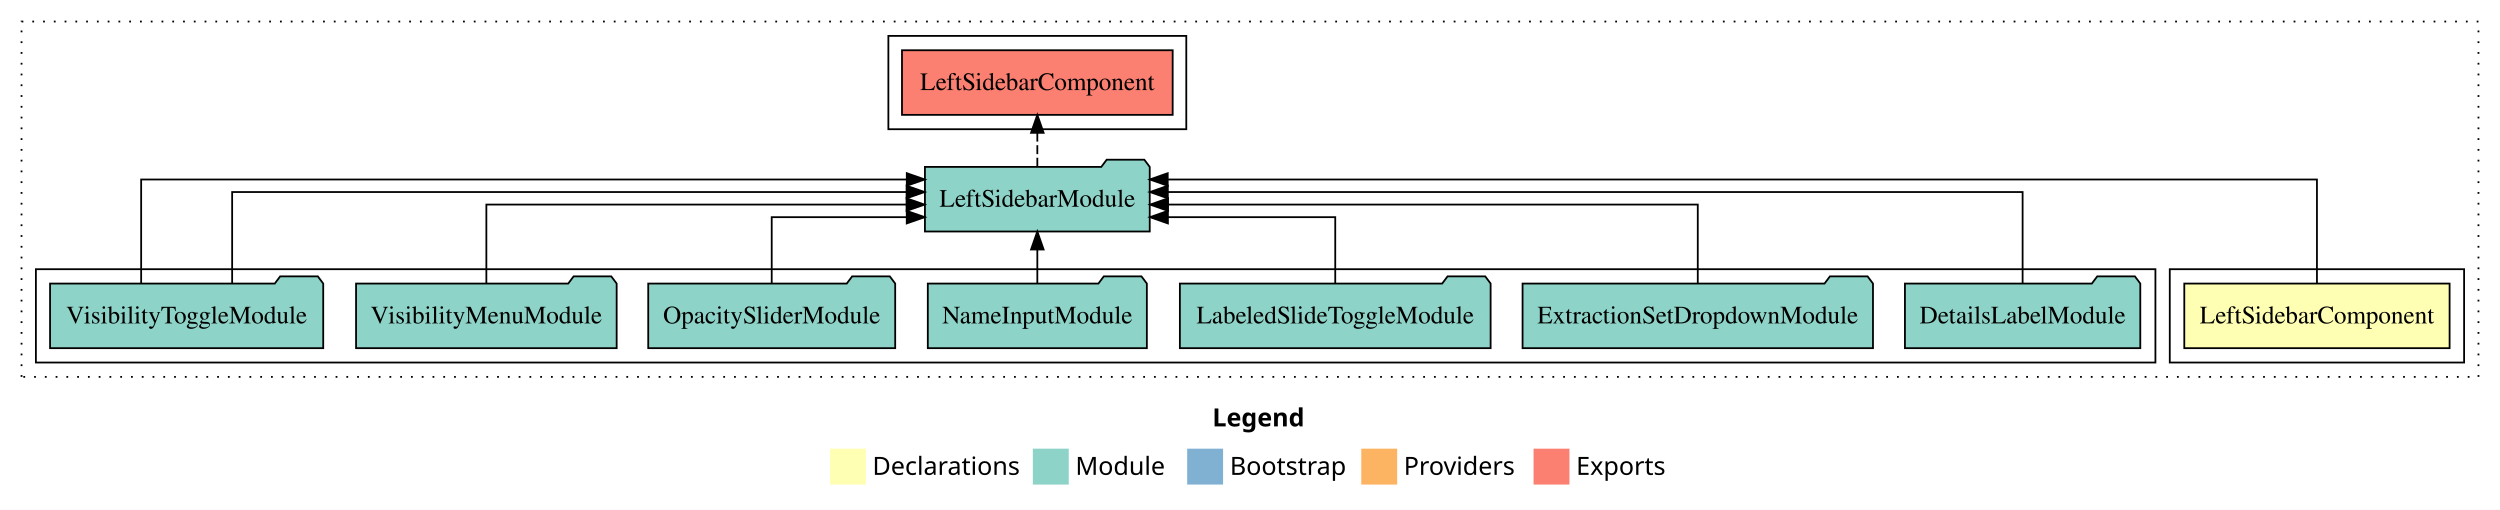
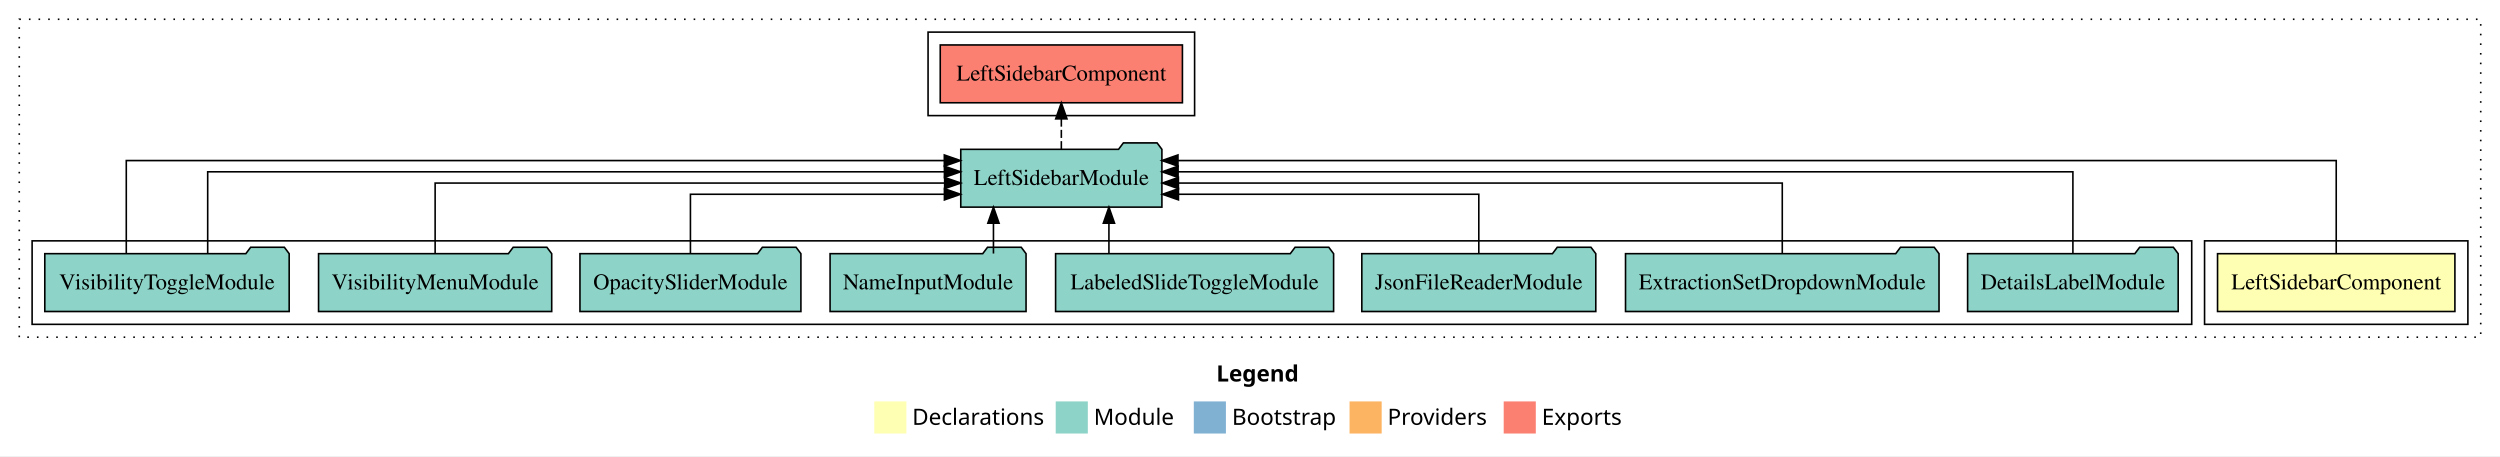
- <svg xmlns="http://www.w3.org/2000/svg" width="1393pt" height="284pt" viewBox="0.00 0.00 1393.00 284.00">
+ <svg xmlns="http://www.w3.org/2000/svg" width="1557pt" height="284pt" viewBox="0.00 0.00 1557.00 284.00">
  <g id="graph0" class="graph" transform="scale(1 1) rotate(0) translate(4 280)">
-     <polygon fill="#ffffff" stroke="transparent" points="-4,4 -4,-280 1389,-280 1389,4 -4,4" />
-     <text text-anchor="start" x="671.509" y="-42.4" font-family="sans-serif" font-weight="bold" font-size="14.00" fill="#000000">Legend</text>
-     <polygon fill="#ffffb3" stroke="transparent" points="458.5,-10 458.5,-30 478.5,-30 478.5,-10 458.5,-10" />
-     <text text-anchor="start" x="482.129" y="-15.4" font-family="sans-serif" font-size="14.00" fill="#000000">  Declarations</text>
-     <polygon fill="#8dd3c7" stroke="transparent" points="571.5,-10 571.5,-30 591.5,-30 591.5,-10 571.5,-10" />
-     <text text-anchor="start" x="595.225" y="-15.4" font-family="sans-serif" font-size="14.00" fill="#000000">  Module</text>
-     <polygon fill="#80b1d3" stroke="transparent" points="657.5,-10 657.5,-30 677.5,-30 677.5,-10 657.5,-10" />
-     <text text-anchor="start" x="681.281" y="-15.4" font-family="sans-serif" font-size="14.00" fill="#000000">  Bootstrap</text>
-     <polygon fill="#fdb462" stroke="transparent" points="754.5,-10 754.5,-30 774.5,-30 774.5,-10 754.5,-10" />
-     <text text-anchor="start" x="778.173" y="-15.4" font-family="sans-serif" font-size="14.00" fill="#000000">  Providers</text>
-     <polygon fill="#fb8072" stroke="transparent" points="850.5,-10 850.5,-30 870.5,-30 870.5,-10 850.5,-10" />
-     <text text-anchor="start" x="874.226" y="-15.4" font-family="sans-serif" font-size="14.00" fill="#000000">  Exports</text>
+     <polygon fill="#ffffff" stroke="transparent" points="-4,4 -4,-280 1553,-280 1553,4 -4,4" />
+     <text text-anchor="start" x="753.509" y="-42.4" font-family="sans-serif" font-weight="bold" font-size="14.00" fill="#000000">Legend</text>
+     <polygon fill="#ffffb3" stroke="transparent" points="540.5,-10 540.5,-30 560.5,-30 560.5,-10 540.5,-10" />
+     <text text-anchor="start" x="564.129" y="-15.4" font-family="sans-serif" font-size="14.00" fill="#000000">  Declarations</text>
+     <polygon fill="#8dd3c7" stroke="transparent" points="653.5,-10 653.5,-30 673.5,-30 673.5,-10 653.5,-10" />
+     <text text-anchor="start" x="677.225" y="-15.4" font-family="sans-serif" font-size="14.00" fill="#000000">  Module</text>
+     <polygon fill="#80b1d3" stroke="transparent" points="739.5,-10 739.5,-30 759.5,-30 759.5,-10 739.5,-10" />
+     <text text-anchor="start" x="763.281" y="-15.4" font-family="sans-serif" font-size="14.00" fill="#000000">  Bootstrap</text>
+     <polygon fill="#fdb462" stroke="transparent" points="836.5,-10 836.5,-30 856.5,-30 856.5,-10 836.5,-10" />
+     <text text-anchor="start" x="860.173" y="-15.4" font-family="sans-serif" font-size="14.00" fill="#000000">  Providers</text>
+     <polygon fill="#fb8072" stroke="transparent" points="932.5,-10 932.5,-30 952.5,-30 952.5,-10 932.5,-10" />
+     <text text-anchor="start" x="956.226" y="-15.4" font-family="sans-serif" font-size="14.00" fill="#000000">  Exports</text>
    <g id="clust1" class="cluster">
-       <polygon fill="none" stroke="#000000" stroke-dasharray="1,5" points="8,-70 8,-268 1377,-268 1377,-70 8,-70" />
+       <polygon fill="none" stroke="#000000" stroke-dasharray="1,5" points="8,-70 8,-268 1541,-268 1541,-70 8,-70" />
    </g>
    <g id="clust2" class="cluster">
-       <polygon fill="none" stroke="#000000" points="1205,-78 1205,-130 1369,-130 1369,-78 1205,-78" />
+       <polygon fill="none" stroke="#000000" points="1369,-78 1369,-130 1533,-130 1533,-78 1369,-78" />
    </g>
    <g id="clust4" class="cluster">
-       <polygon fill="none" stroke="#000000" points="16,-78 16,-130 1197,-130 1197,-78 16,-78" />
+       <polygon fill="none" stroke="#000000" points="16,-78 16,-130 1361,-130 1361,-78 16,-78" />
    </g>
    <g id="clust5" class="cluster">
-       <polygon fill="none" stroke="#000000" points="491,-208 491,-260 657,-260 657,-208 491,-208" />
+       <polygon fill="none" stroke="#000000" points="574,-208 574,-260 740,-260 740,-208 574,-208" />
    </g>
    <g id="node1" class="node">
-       <polygon fill="#ffffb3" stroke="#000000" points="1360.914,-122 1213.086,-122 1213.086,-86 1360.914,-86 1360.914,-122" />
-       <text text-anchor="middle" x="1287" y="-99.8" font-family="Times,serif" font-size="14.00" fill="#000000">LeftSidebarComponent</text>
+       <polygon fill="#ffffb3" stroke="#000000" points="1524.914,-122 1377.086,-122 1377.086,-86 1524.914,-86 1524.914,-122" />
+       <text text-anchor="middle" x="1451" y="-99.8" font-family="Times,serif" font-size="14.00" fill="#000000">LeftSidebarComponent</text>
    </g>
    <g id="node2" class="node">
-       <polygon fill="#8dd3c7" stroke="#000000" points="636.632,-187 633.632,-191 612.632,-191 609.632,-187 511.368,-187 511.368,-151 636.632,-151 636.632,-187" />
-       <text text-anchor="middle" x="574" y="-164.8" font-family="Times,serif" font-size="14.00" fill="#000000">LeftSidebarModule</text>
+       <polygon fill="#8dd3c7" stroke="#000000" points="719.632,-187 716.632,-191 695.632,-191 692.632,-187 594.368,-187 594.368,-151 719.632,-151 719.632,-187" />
+       <text text-anchor="middle" x="657" y="-164.8" font-family="Times,serif" font-size="14.00" fill="#000000">LeftSidebarModule</text>
    </g>
    <g id="edge1" class="edge">
-       <path fill="none" stroke="#000000" d="M1287,-122.011C1287,-144.485 1287,-180 1287,-180 1287,-180 646.649,-180 646.649,-180" />
-       <polygon fill="#000000" stroke="#000000" points="646.649,-176.5 636.649,-180 646.649,-183.5 646.649,-176.5" />
+       <path fill="none" stroke="#000000" d="M1451,-122.011C1451,-144.485 1451,-180 1451,-180 1451,-180 729.635,-180 729.635,-180" />
+       <polygon fill="#000000" stroke="#000000" points="729.635,-176.5 719.635,-180 729.635,-183.5 729.635,-176.5" />
    </g>
-     <g id="node10" class="node">
-       <polygon fill="#fb8072" stroke="#000000" points="649.414,-252 498.586,-252 498.586,-216 649.414,-216 649.414,-252" />
-       <text text-anchor="middle" x="574" y="-229.8" font-family="Times,serif" font-size="14.00" fill="#000000">LeftSidebarComponent </text>
+     <g id="node11" class="node">
+       <polygon fill="#fb8072" stroke="#000000" points="732.414,-252 581.586,-252 581.586,-216 732.414,-216 732.414,-252" />
+       <text text-anchor="middle" x="657" y="-229.8" font-family="Times,serif" font-size="14.00" fill="#000000">LeftSidebarComponent </text>
    </g>
-     <g id="edge10" class="edge">
-       <path fill="none" stroke="#000000" stroke-dasharray="5,2" d="M574,-187.106C574,-187.106 574,-205.991 574,-205.991" />
-       <polygon fill="#000000" stroke="#000000" points="570.5,-205.991 574,-215.991 577.5,-205.991 570.5,-205.991" />
+     <g id="edge11" class="edge">
+       <path fill="none" stroke="#000000" stroke-dasharray="5,2" d="M657,-187.106C657,-187.106 657,-205.991 657,-205.991" />
+       <polygon fill="#000000" stroke="#000000" points="653.5,-205.991 657,-215.991 660.5,-205.991 653.5,-205.991" />
    </g>
    <g id="node3" class="node">
-       <polygon fill="#8dd3c7" stroke="#000000" points="1188.574,-122 1185.574,-126 1164.574,-126 1161.574,-122 1057.426,-122 1057.426,-86 1188.574,-86 1188.574,-122" />
-       <text text-anchor="middle" x="1123" y="-99.8" font-family="Times,serif" font-size="14.00" fill="#000000">DetailsLabelModule</text>
+       <polygon fill="#8dd3c7" stroke="#000000" points="1352.574,-122 1349.574,-126 1328.574,-126 1325.574,-122 1221.426,-122 1221.426,-86 1352.574,-86 1352.574,-122" />
+       <text text-anchor="middle" x="1287" y="-99.8" font-family="Times,serif" font-size="14.00" fill="#000000">DetailsLabelModule</text>
    </g>
    <g id="edge2" class="edge">
-       <path fill="none" stroke="#000000" d="M1123,-122.129C1123,-142.572 1123,-173 1123,-173 1123,-173 646.71,-173 646.71,-173" />
-       <polygon fill="#000000" stroke="#000000" points="646.71,-169.5 636.71,-173 646.71,-176.5 646.71,-169.5" />
+       <path fill="none" stroke="#000000" d="M1287,-122.129C1287,-142.572 1287,-173 1287,-173 1287,-173 729.71,-173 729.71,-173" />
+       <polygon fill="#000000" stroke="#000000" points="729.71,-169.5 719.71,-173 729.71,-176.5 729.71,-169.5" />
    </g>
    <g id="node4" class="node">
-       <polygon fill="#8dd3c7" stroke="#000000" points="1039.626,-122 1036.626,-126 1015.626,-126 1012.626,-122 844.374,-122 844.374,-86 1039.626,-86 1039.626,-122" />
-       <text text-anchor="middle" x="942" y="-99.8" font-family="Times,serif" font-size="14.00" fill="#000000">ExtractionSetDropdownModule</text>
+       <polygon fill="#8dd3c7" stroke="#000000" points="1203.626,-122 1200.626,-126 1179.626,-126 1176.626,-122 1008.374,-122 1008.374,-86 1203.626,-86 1203.626,-122" />
+       <text text-anchor="middle" x="1106" y="-99.8" font-family="Times,serif" font-size="14.00" fill="#000000">ExtractionSetDropdownModule</text>
    </g>
    <g id="edge3" class="edge">
-       <path fill="none" stroke="#000000" d="M942,-122.267C942,-140.555 942,-166 942,-166 942,-166 646.843,-166 646.843,-166" />
-       <polygon fill="#000000" stroke="#000000" points="646.843,-162.5 636.843,-166 646.843,-169.5 646.843,-162.5" />
+       <path fill="none" stroke="#000000" d="M1106,-122.267C1106,-140.555 1106,-166 1106,-166 1106,-166 729.904,-166 729.904,-166" />
+       <polygon fill="#000000" stroke="#000000" points="729.904,-162.5 719.904,-166 729.904,-169.5 729.904,-162.5" />
    </g>
    <g id="node5" class="node">
+       <polygon fill="#8dd3c7" stroke="#000000" points="989.859,-122 986.859,-126 965.859,-126 962.859,-122 844.141,-122 844.141,-86 989.859,-86 989.859,-122" />
+       <text text-anchor="middle" x="917" y="-99.8" font-family="Times,serif" font-size="14.00" fill="#000000">JsonFileReaderModule</text>
+     </g>
+     <g id="edge4" class="edge">
+       <path fill="none" stroke="#000000" d="M917,-122.009C917,-138.049 917,-159 917,-159 917,-159 729.939,-159 729.939,-159" />
+       <polygon fill="#000000" stroke="#000000" points="729.939,-155.5 719.939,-159 729.939,-162.5 729.939,-155.5" />
+     </g>
+     <g id="node6" class="node">
      <polygon fill="#8dd3c7" stroke="#000000" points="826.573,-122 823.573,-126 802.573,-126 799.573,-122 653.427,-122 653.427,-86 826.573,-86 826.573,-122" />
      <text text-anchor="middle" x="740" y="-99.8" font-family="Times,serif" font-size="14.00" fill="#000000">LabeledSlideToggleModule</text>
    </g>
-     <g id="edge4" class="edge">
-       <path fill="none" stroke="#000000" d="M740,-122.009C740,-138.049 740,-159 740,-159 740,-159 646.758,-159 646.758,-159" />
-       <polygon fill="#000000" stroke="#000000" points="646.758,-155.5 636.758,-159 646.757,-162.5 646.758,-155.5" />
+     <g id="edge5" class="edge">
+       <path fill="none" stroke="#000000" d="M686.64,-122.106C686.64,-122.106 686.64,-140.991 686.64,-140.991" />
+       <polygon fill="#000000" stroke="#000000" points="683.14,-140.991 686.64,-150.991 690.14,-140.991 683.14,-140.991" />
    </g>
-     <g id="node6" class="node">
+     <g id="node7" class="node">
      <polygon fill="#8dd3c7" stroke="#000000" points="635.028,-122 632.028,-126 611.028,-126 608.028,-122 512.972,-122 512.972,-86 635.028,-86 635.028,-122" />
      <text text-anchor="middle" x="574" y="-99.8" font-family="Times,serif" font-size="14.00" fill="#000000">NameInputModule</text>
    </g>
-     <g id="edge5" class="edge">
-       <path fill="none" stroke="#000000" d="M574,-122.106C574,-122.106 574,-140.991 574,-140.991" />
-       <polygon fill="#000000" stroke="#000000" points="570.5,-140.991 574,-150.991 577.5,-140.991 570.5,-140.991" />
+     <g id="edge6" class="edge">
+       <path fill="none" stroke="#000000" d="M614.724,-122.106C614.724,-122.106 614.724,-140.991 614.724,-140.991" />
+       <polygon fill="#000000" stroke="#000000" points="611.224,-140.991 614.724,-150.991 618.224,-140.991 611.224,-140.991" />
    </g>
-     <g id="node7" class="node">
+     <g id="node8" class="node">
      <polygon fill="#8dd3c7" stroke="#000000" points="494.806,-122 491.806,-126 470.806,-126 467.806,-122 357.194,-122 357.194,-86 494.806,-86 494.806,-122" />
      <text text-anchor="middle" x="426" y="-99.8" font-family="Times,serif" font-size="14.00" fill="#000000">OpacitySliderModule</text>
    </g>
-     <g id="edge6" class="edge">
-       <path fill="none" stroke="#000000" d="M426,-122.009C426,-138.049 426,-159 426,-159 426,-159 501.235,-159 501.235,-159" />
-       <polygon fill="#000000" stroke="#000000" points="501.235,-162.5 511.235,-159 501.235,-155.5 501.235,-162.5" />
+     <g id="edge7" class="edge">
+       <path fill="none" stroke="#000000" d="M426,-122.009C426,-138.049 426,-159 426,-159 426,-159 584.183,-159 584.183,-159" />
+       <polygon fill="#000000" stroke="#000000" points="584.183,-162.5 594.183,-159 584.183,-155.5 584.183,-162.5" />
    </g>
-     <g id="node8" class="node">
+     <g id="node9" class="node">
      <polygon fill="#8dd3c7" stroke="#000000" points="339.604,-122 336.604,-126 315.604,-126 312.604,-122 194.396,-122 194.396,-86 339.604,-86 339.604,-122" />
      <text text-anchor="middle" x="267" y="-99.8" font-family="Times,serif" font-size="14.00" fill="#000000">VisibilityMenuModule</text>
    </g>
-     <g id="edge7" class="edge">
-       <path fill="none" stroke="#000000" d="M267,-122.267C267,-140.555 267,-166 267,-166 267,-166 501.133,-166 501.133,-166" />
-       <polygon fill="#000000" stroke="#000000" points="501.133,-169.5 511.133,-166 501.133,-162.5 501.133,-169.5" />
+     <g id="edge8" class="edge">
+       <path fill="none" stroke="#000000" d="M267,-122.267C267,-140.555 267,-166 267,-166 267,-166 584.34,-166 584.34,-166" />
+       <polygon fill="#000000" stroke="#000000" points="584.34,-169.5 594.34,-166 584.34,-162.5 584.34,-169.5" />
    </g>
-     <g id="node9" class="node">
+     <g id="node10" class="node">
      <polygon fill="#8dd3c7" stroke="#000000" points="176.102,-122 173.102,-126 152.102,-126 149.102,-122 23.898,-122 23.898,-86 176.102,-86 176.102,-122" />
      <text text-anchor="middle" x="100" y="-99.8" font-family="Times,serif" font-size="14.00" fill="#000000">VisibilityToggleModule</text>
    </g>
-     <g id="edge8" class="edge">
-       <path fill="none" stroke="#000000" d="M125.35,-122.129C125.35,-142.572 125.35,-173 125.35,-173 125.35,-173 501.145,-173 501.145,-173" />
-       <polygon fill="#000000" stroke="#000000" points="501.145,-176.5 511.145,-173 501.145,-169.5 501.145,-176.5" />
+     <g id="edge9" class="edge">
+       <path fill="none" stroke="#000000" d="M125.35,-122.129C125.35,-142.572 125.35,-173 125.35,-173 125.35,-173 584.188,-173 584.188,-173" />
+       <polygon fill="#000000" stroke="#000000" points="584.188,-176.5 594.188,-173 584.188,-169.5 584.188,-176.5" />
    </g>
-     <g id="edge9" class="edge">
-       <path fill="none" stroke="#000000" d="M74.65,-122.011C74.65,-144.485 74.65,-180 74.65,-180 74.65,-180 501.262,-180 501.262,-180" />
-       <polygon fill="#000000" stroke="#000000" points="501.263,-183.5 511.262,-180 501.262,-176.5 501.263,-183.5" />
+     <g id="edge10" class="edge">
+       <path fill="none" stroke="#000000" d="M74.65,-122.011C74.65,-144.485 74.65,-180 74.65,-180 74.65,-180 584.125,-180 584.125,-180" />
+       <polygon fill="#000000" stroke="#000000" points="584.125,-183.5 594.125,-180 584.125,-176.5 584.125,-183.5" />
    </g>
  </g>
</svg>
